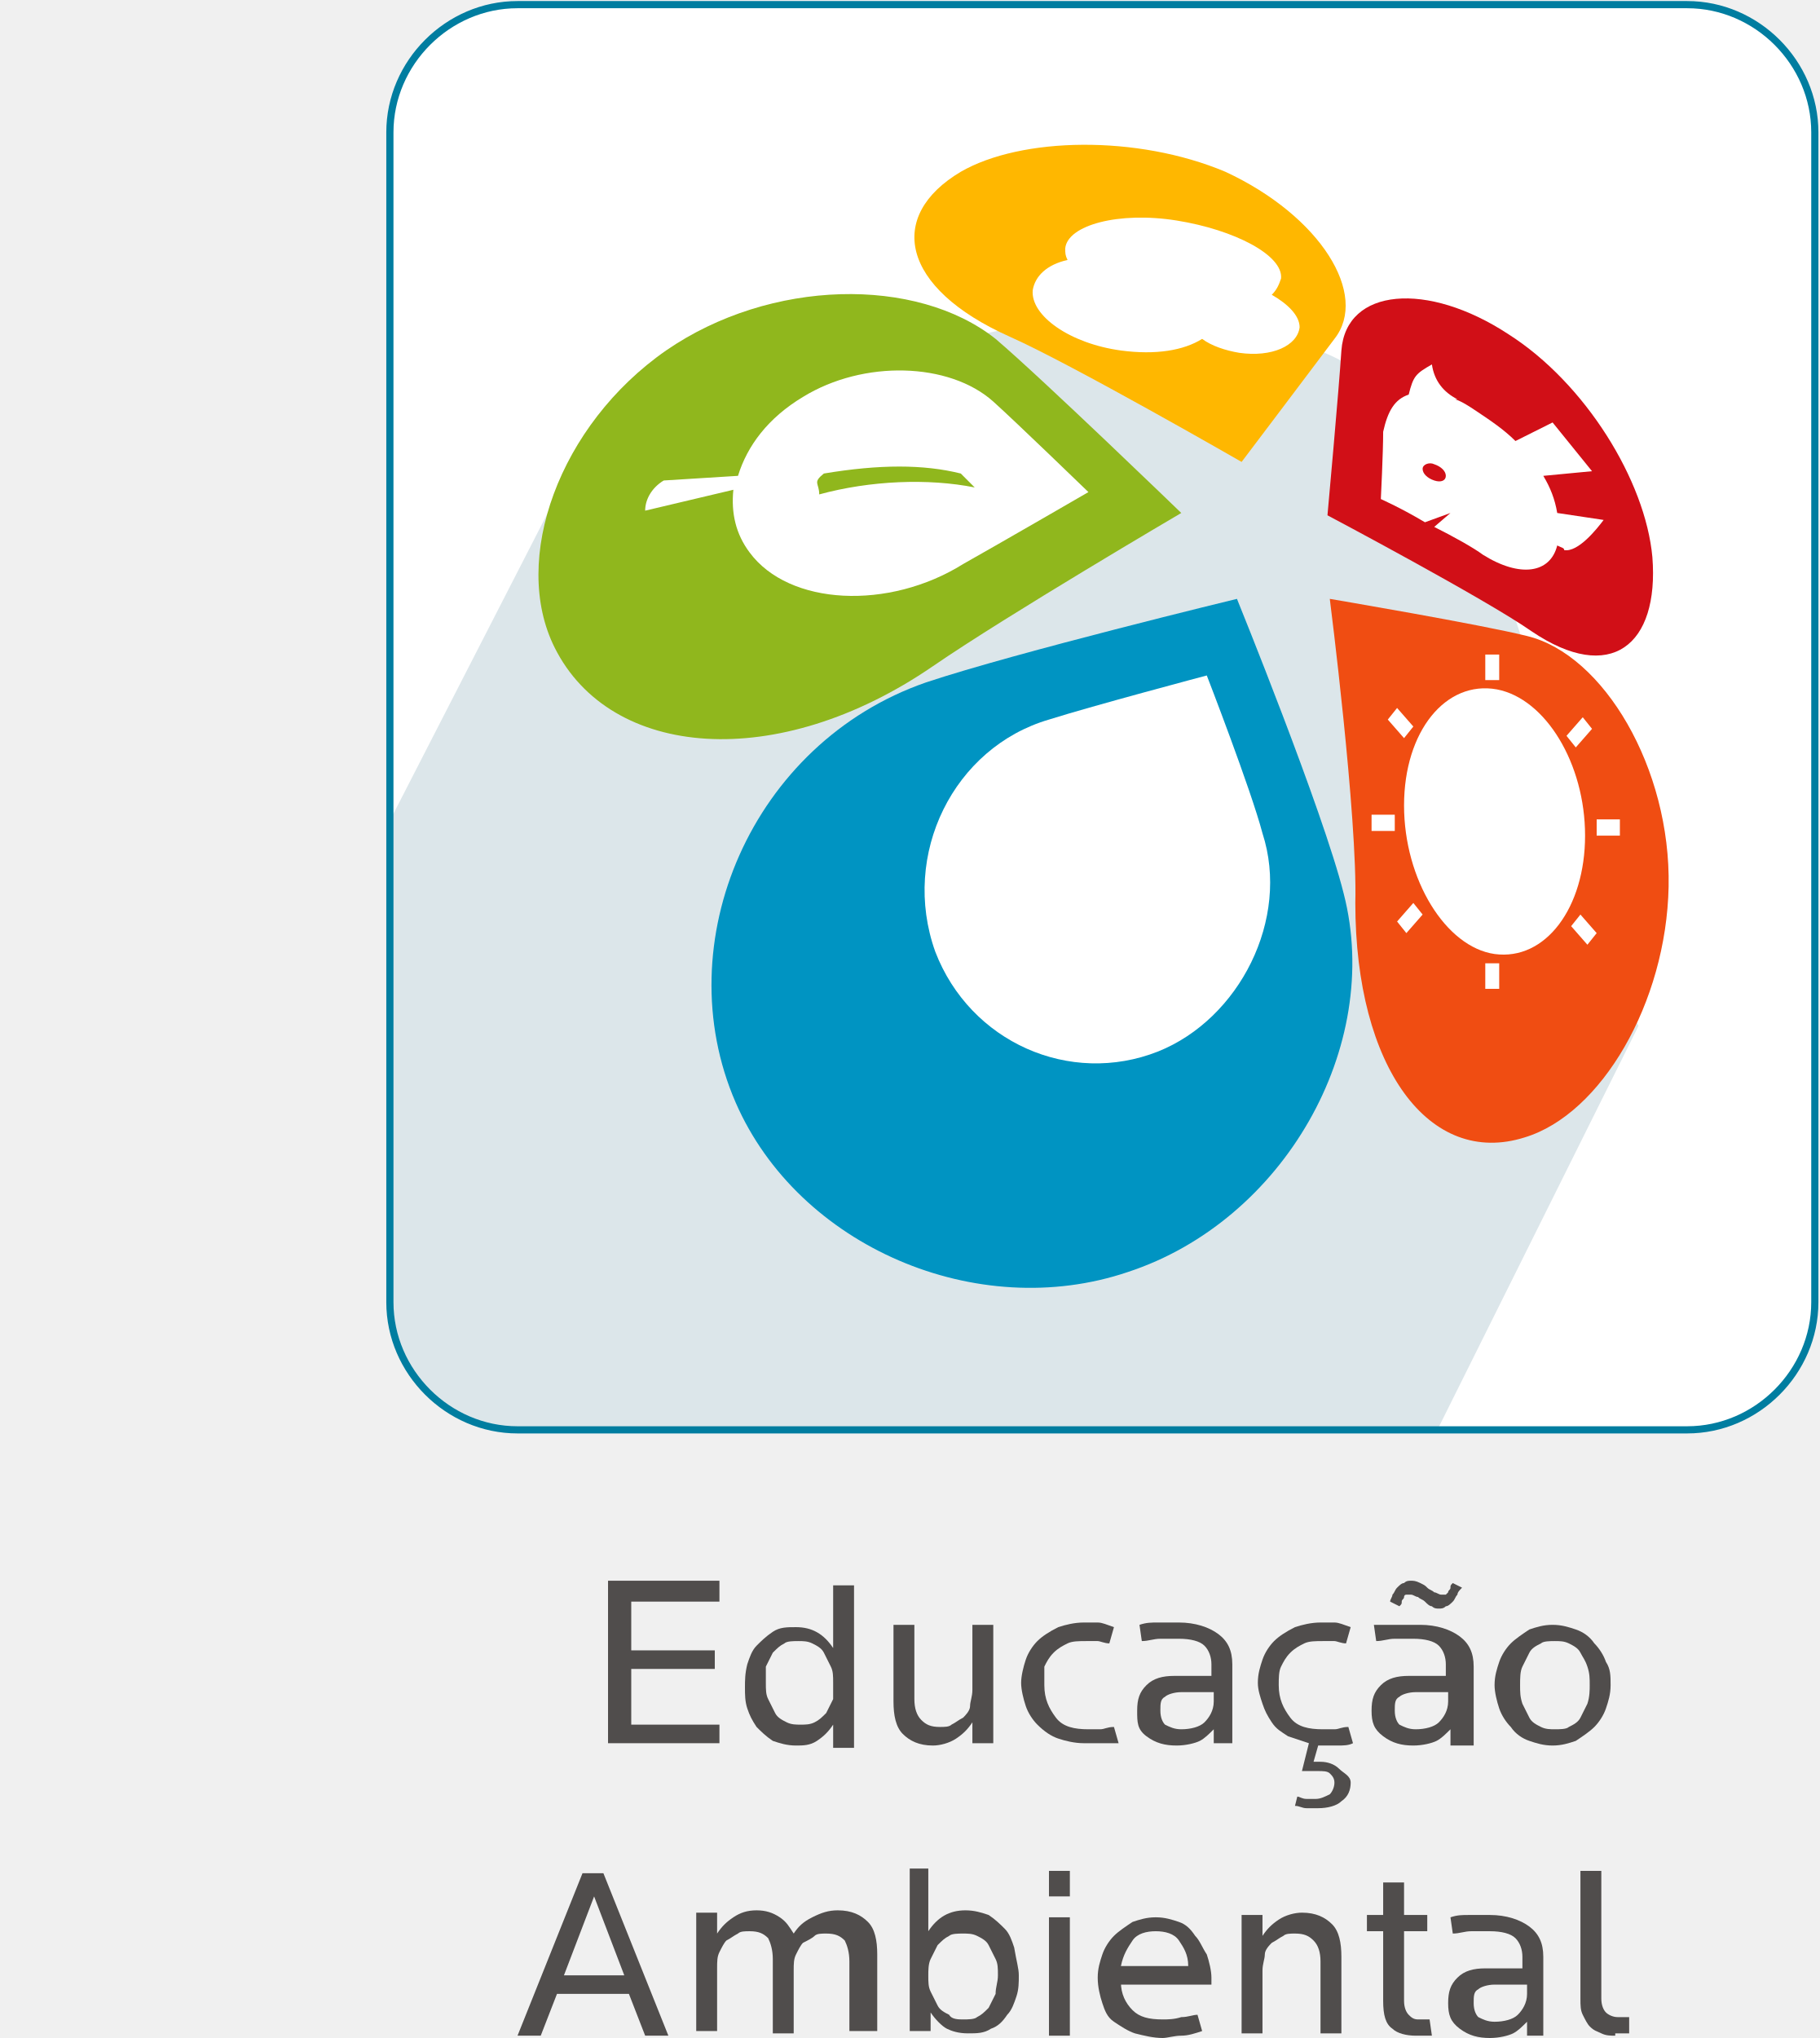
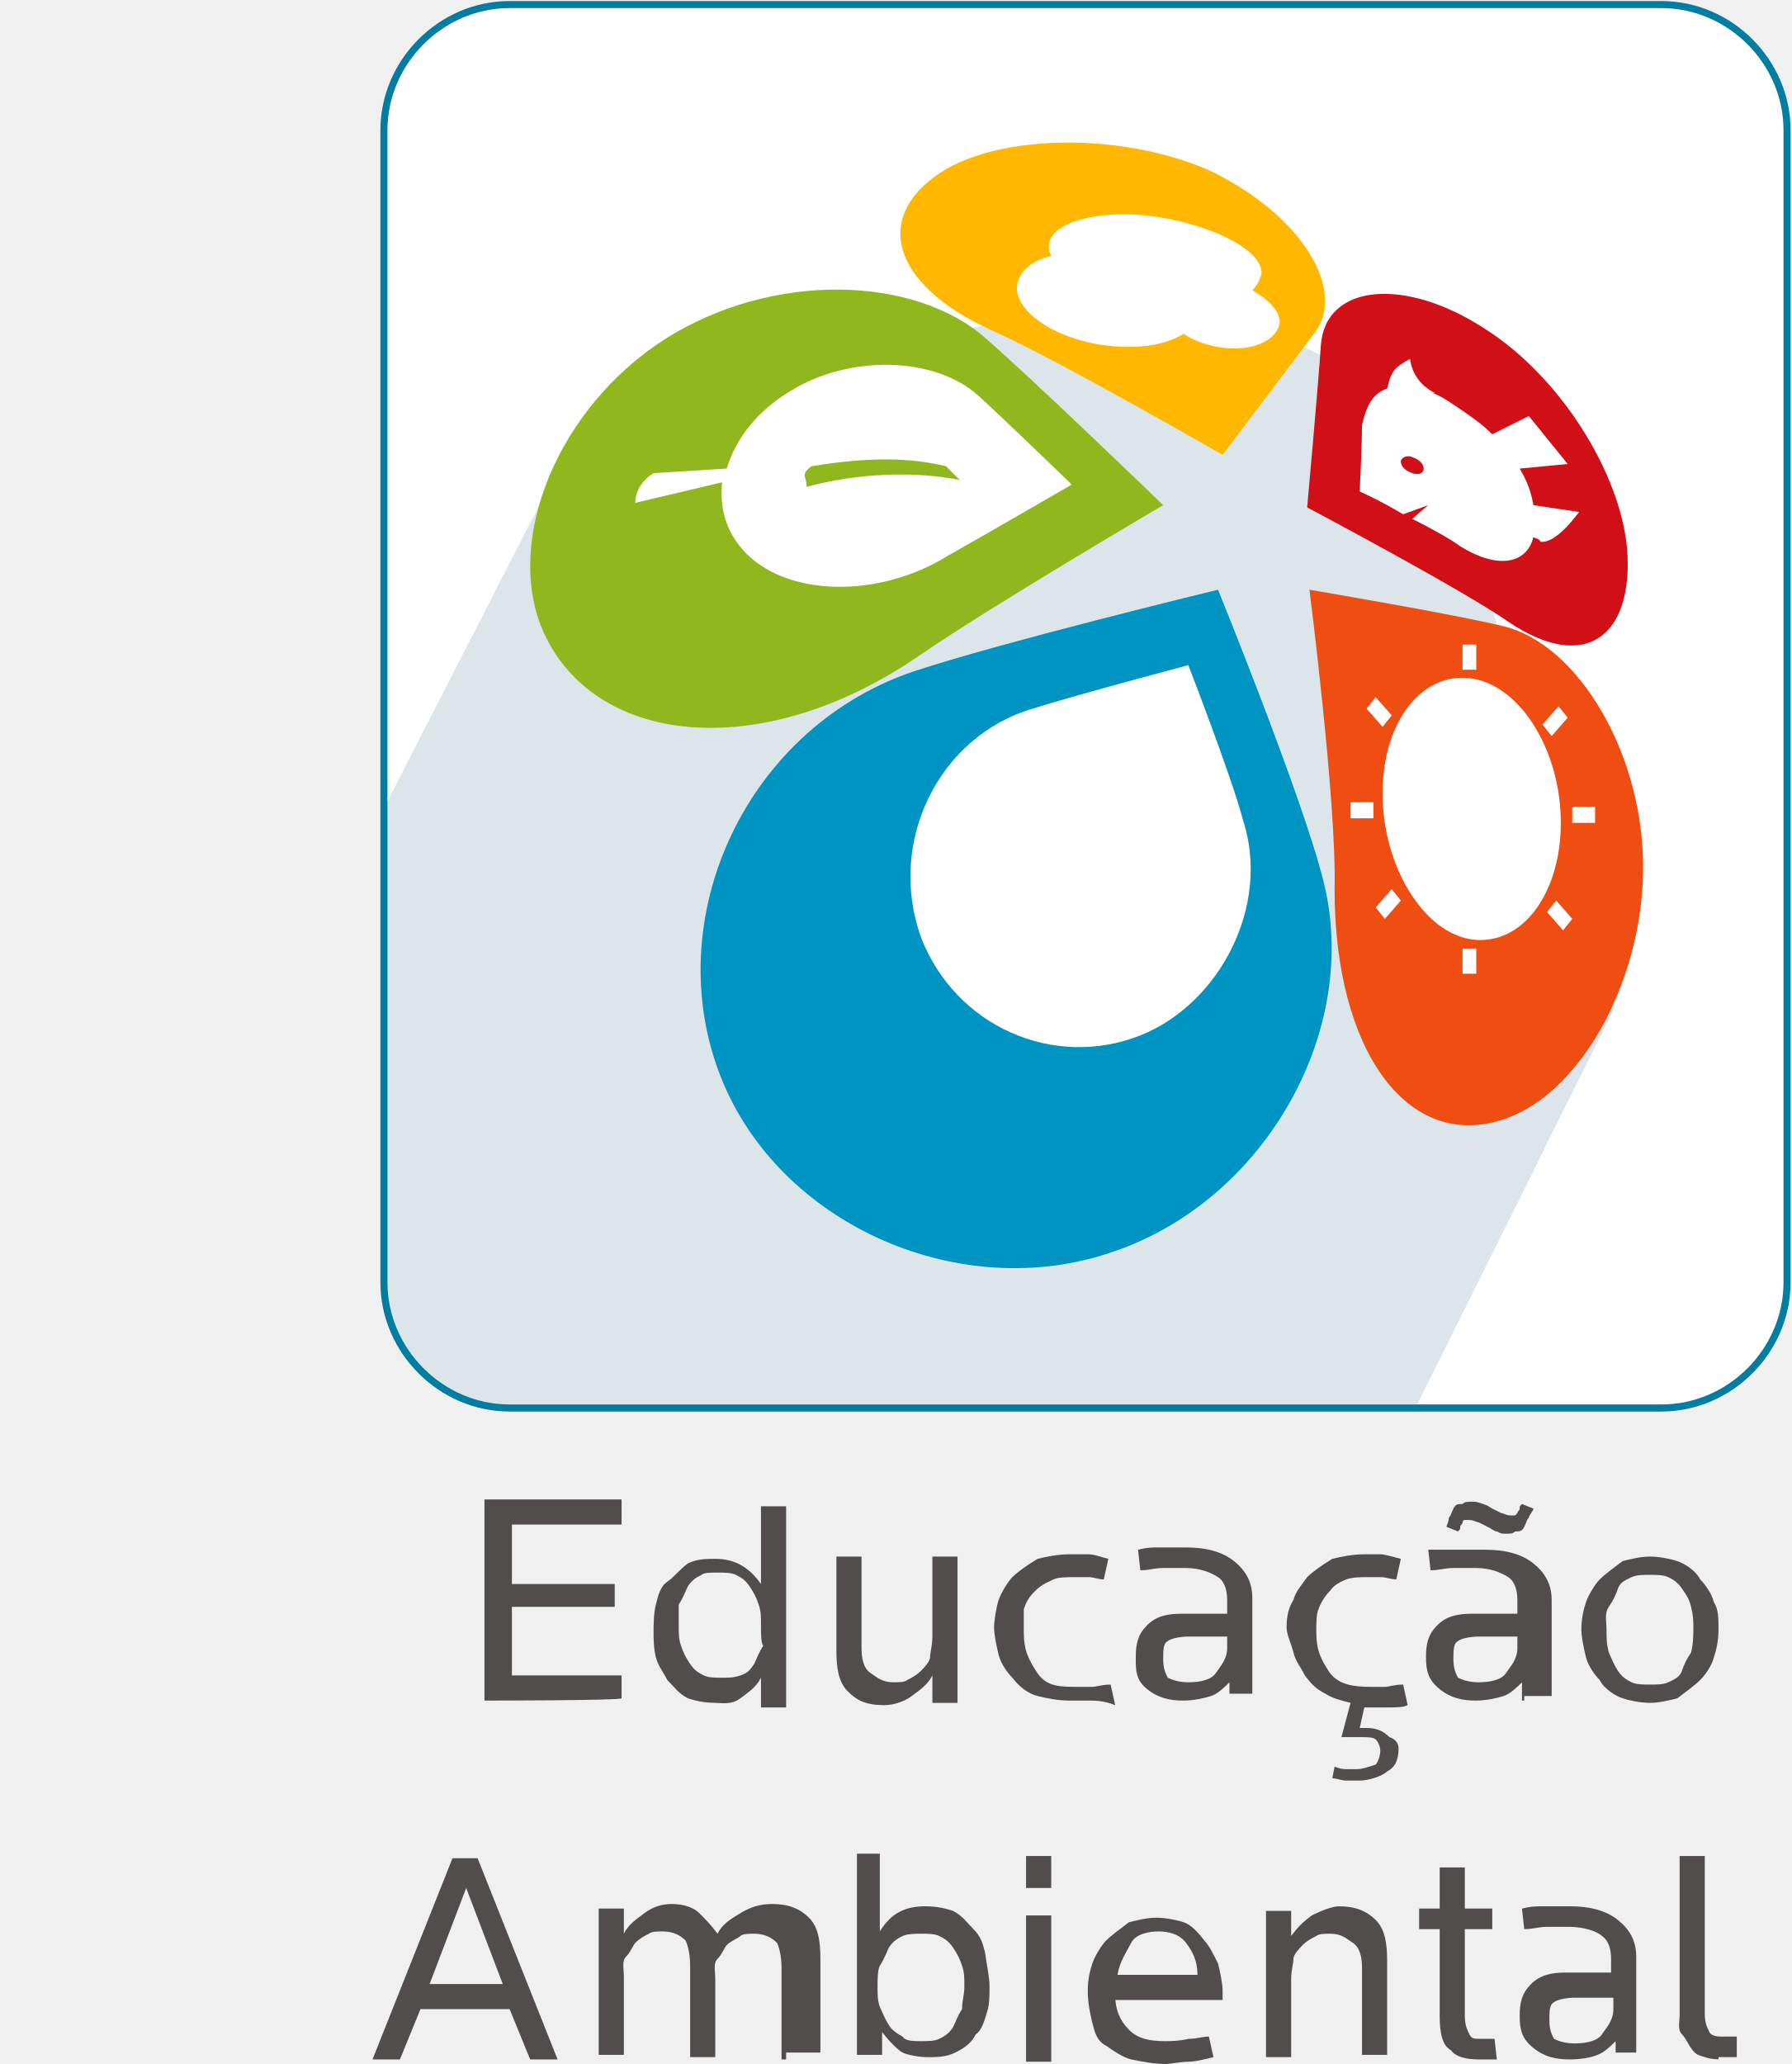
- <svg xmlns="http://www.w3.org/2000/svg" xmlns:xlink="http://www.w3.org/1999/xlink" version="1.1" x="0px" y="0px" width="78.4px" height="87.8px" viewBox="0 0 78.4 87.8" enable-background="new 0 0 78.4 87.8" xml:space="preserve">
-   <defs>
- </defs>
+ <svg xmlns="http://www.w3.org/2000/svg" xmlns:xlink="http://www.w3.org/1999/xlink" version="1.1" id="Layer_1" x="0px" y="0px" viewBox="-216 213.2 78.4 90.3" style="enable-background:new -216 213.2 78.4 90.3;" xml:space="preserve">
+   <style type="text/css">
+ 	.st0{fill:#FFFFFF;}
+ 	.st1{clip-path:url(#SVGID_2_);fill:#DCE6EA;}
+ 	.st2{fill:none;stroke:#007DA0;stroke-width:0.309;stroke-miterlimit:3.864;}
+ 	.st3{fill:#D10F17;}
+ 	.st4{fill:#0094C2;}
+ 	.st5{fill:#90B71D;}
+ 	.st6{fill:#FFB700;}
+ 	.st7{fill:#F04D12;}
+ 	.st8{fill:#504D4C;}
+ </style>
  <g>
+     <path class="st0" d="M-199.2,218.9c0-3,2.5-5.5,5.5-5.5h50.4c3,0,5.5,2.5,5.5,5.5v50.4c0,3-2.5,5.5-5.5,5.5h-50.4   c-3,0-5.5-2.5-5.5-5.5V218.9z" />
    <g>
-       <path fill="#FFFFFF" d="M16.8,5.7c0-3,2.5-5.5,5.5-5.5h50.4c3,0,5.5,2.5,5.5,5.5v50.4c0,3-2.5,5.5-5.5,5.5H22.3    c-3,0-5.5-2.5-5.5-5.5V5.7z" />
      <g>
        <defs>
-           <path id="SVGID_1_" d="M16.8,5.7c0-3,2.5-5.5,5.5-5.5h50.4c3,0,5.5,2.5,5.5,5.5v50.4c0,3-2.5,5.5-5.5,5.5H22.3      c-3,0-5.5-2.5-5.5-5.5V5.7z" />
+           <path id="SVGID_1_" d="M-199.2,218.9c0-3,2.5-5.5,5.5-5.5h50.4c3,0,5.5,2.5,5.5,5.5v50.4c0,3-2.5,5.5-5.5,5.5h-50.4      c-3,0-5.5-2.5-5.5-5.5V218.9z" />
        </defs>
        <clipPath id="SVGID_2_">
-           <use xlink:href="#SVGID_1_" overflow="visible" />
+           <use xlink:href="#SVGID_1_" style="overflow:visible;" />
        </clipPath>
-         <path clip-path="url(#SVGID_2_)" fill-rule="evenodd" clip-rule="evenodd" fill="#DCE6EA" d="M70.6,44.2L58.7,68.1H0l23.6-46h1.1     c8.7,0,12.2-8.1,20.9-8.1h4.2c5,0,8.6,0.9,11.9,4.7C65,22.3,68.8,40.1,70.6,44.2z" />
+         <path class="st1" d="M-145.4,257.4l-11.9,23.9H-216l23.6-46h1.1c8.7,0,12.2-8.1,20.9-8.1h4.2c5,0,8.6,0.9,11.9,4.7     C-151,235.5-147.2,253.3-145.4,257.4z" />
      </g>
-       <path fill="none" stroke="#007DA0" stroke-width="0.309" stroke-miterlimit="3.864" d="M16.8,5.7c0-3,2.5-5.5,5.5-5.5h50.4    c3,0,5.5,2.5,5.5,5.5v50.4c0,3-2.5,5.5-5.5,5.5H22.3c-3,0-5.5-2.5-5.5-5.5V5.7z" />
-       <path fill="#D10F17" d="M57.8,15.1c-0.1,1.6-0.6,7.1-0.6,7.1s6.8,3.6,8.8,5c3.4,2.3,5.5,0.6,5.2-3.2c-0.3-3.3-2.9-7.5-6.2-9.6    C61.5,12.1,58,12.4,57.8,15.1z" />
-       <path fill="#FFFFFF" d="M60.7,17c0.2-0.8,0.3-0.9,1-1.3c0.1,0.7,0.5,1.2,1.1,1.5l-0.1,0c0.3,0.1,0.6,0.3,0.9,0.5    c0.6,0.4,1.2,0.8,1.7,1.3c0.4-0.2,1.2-0.6,1.6-0.8l1.7,2.1l-2.1,0.2c0.3,0.5,0.5,1,0.6,1.6l2,0.3c-0.3,0.4-1.1,1.4-1.7,1.3    c0-0.1-0.1-0.1-0.3-0.2c-0.3,1.2-1.6,1.4-3.2,0.4c-0.4-0.3-1.3-0.8-2.1-1.2l0.7-0.6l-1.1,0.4c-1-0.6-1.9-1-1.9-1s0.1-2,0.1-2.9    C59.8,17.7,60.1,17.2,60.7,17z M61.3,20.2c0,0.2,0.2,0.4,0.5,0.5c0.3,0.1,0.5,0,0.5-0.2c0-0.2-0.2-0.4-0.5-0.5    C61.6,19.9,61.3,20,61.3,20.2z" />
-       <path fill="#0094C2" d="M57.9,38.5c-0.9-3.6-4.6-12.7-4.6-12.7s-9.5,2.3-13.4,3.6c-7.5,2.6-11.2,11.2-8.2,18.1    c2.7,6.2,10.4,9.5,16.9,7.3C55.3,52.6,59.6,45.1,57.9,38.5z" />
-       <path fill="#90B71D" d="M40.2,28.7c3.2-2.2,10.7-6.6,10.7-6.6s-6-5.8-8-7.5c-3.4-2.7-9.7-2.6-14.2,0.5c-4.6,3.2-6.7,9-4.8,12.8    C26.3,32.7,33.5,33.3,40.2,28.7z" />
-       <path fill="#FFB700" d="M43.5,14.5c2.7,1.2,10,5.4,10,5.4s3.1-4.1,4-5.3c1.5-1.9-0.6-5.3-4.7-7.2C49,5.8,44,5.9,41.4,7.4    C38.2,9.3,38.8,12.4,43.5,14.5z" />
-       <path fill="#F04D12" d="M65.8,27.4c-2-0.5-8.5-1.6-8.5-1.6s1.2,9.4,1.1,13.1c0,7.1,3.2,11.4,7.3,10.1c3.3-1,6.1-5.8,6.2-10.8    C72,33.1,69.1,28.2,65.8,27.4z" />
-       <path fill="#FFFFFF" d="M54.4,35.9c1.2,3.7-1,8-4.5,9.4c-3.8,1.5-8.1-0.4-9.6-4.3c-1.5-4.2,0.8-8.8,4.9-10    c1.9-0.6,6.8-1.9,6.8-1.9S53.9,34,54.4,35.9z" />
-       <path fill="#FFFFFF" d="M41.5,24.3c-3.2,2-7.5,1.8-9.2-0.5c-0.6-0.8-0.8-1.7-0.7-2.7L27.8,22c0-0.5,0.3-1,0.8-1.3l3.2-0.2    c0.4-1.3,1.3-2.5,2.8-3.4c2.6-1.6,6.3-1.5,8.2,0.2c1,0.9,4.1,3.9,4.1,3.9S43.1,23.4,41.5,24.3z M41.4,20.4c-1.6-0.4-3.5-0.4-5.9,0    c-0.5,0.4-0.2,0.4-0.2,0.9c2.2-0.6,4.7-0.7,6.7-0.3L41.4,20.4z" />
-       <path fill="#FFFFFF" d="M54.8,12.7c0.7,0.4,1.2,0.9,1.2,1.4c-0.1,0.8-1.2,1.3-2.6,1.1c-0.6-0.1-1.2-0.3-1.6-0.6    c-0.8,0.5-2,0.7-3.5,0.5c-2.2-0.3-3.9-1.5-3.8-2.6c0.1-0.6,0.6-1.1,1.5-1.3c-0.1-0.2-0.1-0.3-0.1-0.5c0.1-1,2.3-1.6,4.8-1.2    c2.5,0.4,4.6,1.5,4.5,2.5C55.1,12.3,55,12.5,54.8,12.7z" />
-       <path fill="#FFFFFF" d="M59.8,31l0.4-0.5l0.7,0.8l-0.4,0.5L59.8,31z M61.3,39.4l-0.7,0.8l-0.4-0.5l0.7-0.8L61.3,39.4z M68.6,31.4    l-0.7,0.8l-0.4-0.5l0.7-0.8L68.6,31.4z M60.1,35.8l-1,0l0-0.7l1,0V35.8z M69.8,36l-1,0l0-0.7l1,0L69.8,36z M64,41.5l0.6,0l0,1.1    l-0.6,0V41.5z M64,28.2l0.6,0l0,1.1l-0.6,0V28.2z M60.5,34.7c0-3.2,1.8-5.4,4-5c2.1,0.4,3.8,3.2,3.8,6.3c0,3.1-1.7,5.4-3.9,5.1    C62.3,40.8,60.5,37.9,60.5,34.7z M67.7,39.9l0.4-0.5l0.7,0.8l-0.4,0.5L67.7,39.9z" />
    </g>
-     <g>
-       <path fill="#504D4C" d="M26.2,75.1v-7H31V69h-3.8v2.1h3.6v0.8h-3.6v2.4H31v0.8H26.2z" />
-       <path fill="#504D4C" d="M35.9,75.1v-0.8c-0.2,0.3-0.4,0.5-0.7,0.7c-0.3,0.2-0.6,0.2-0.9,0.2c-0.4,0-0.7-0.1-1-0.2    c-0.3-0.2-0.5-0.4-0.7-0.6c-0.2-0.3-0.3-0.5-0.4-0.8c-0.1-0.3-0.1-0.6-0.1-0.9c0-0.3,0-0.6,0.1-1c0.1-0.3,0.2-0.6,0.4-0.8    c0.2-0.2,0.4-0.4,0.7-0.6c0.3-0.2,0.6-0.2,1-0.2c0.7,0,1.2,0.3,1.6,0.9v-2.7h0.9v7H35.9z M35.9,72.5c0-0.3,0-0.5-0.1-0.7    c-0.1-0.2-0.2-0.4-0.3-0.6c-0.1-0.2-0.3-0.3-0.5-0.4c-0.2-0.1-0.4-0.1-0.6-0.1c-0.2,0-0.5,0-0.6,0.1c-0.2,0.1-0.3,0.2-0.5,0.4    c-0.1,0.2-0.2,0.4-0.3,0.6C33,72,33,72.3,33,72.5c0,0.3,0,0.5,0.1,0.7c0.1,0.2,0.2,0.4,0.3,0.6c0.1,0.2,0.3,0.3,0.5,0.4    c0.2,0.1,0.4,0.1,0.6,0.1c0.2,0,0.4,0,0.6-0.1c0.2-0.1,0.3-0.2,0.5-0.4c0.1-0.2,0.2-0.4,0.3-0.6C35.9,73.1,35.9,72.8,35.9,72.5z" />
-       <path fill="#504D4C" d="M41.9,75.1v-0.9c-0.2,0.3-0.4,0.5-0.7,0.7c-0.3,0.2-0.7,0.3-1,0.3c-0.6,0-1-0.2-1.3-0.5    c-0.3-0.3-0.4-0.8-0.4-1.4V70h0.9v3.2c0,0.4,0.1,0.7,0.3,0.9s0.4,0.3,0.8,0.3c0.2,0,0.4,0,0.5-0.1c0.2-0.1,0.3-0.2,0.5-0.3    c0.1-0.1,0.3-0.3,0.3-0.5s0.1-0.4,0.1-0.7V70h0.9v5.1H41.9z" />
-       <path fill="#504D4C" d="M47.4,75.1c-0.2,0-0.5,0-0.7,0c-0.4,0-0.8-0.1-1.1-0.2c-0.3-0.1-0.6-0.3-0.9-0.6c-0.2-0.2-0.4-0.5-0.5-0.8    c-0.1-0.3-0.2-0.7-0.2-1s0.1-0.7,0.2-1c0.1-0.3,0.3-0.6,0.5-0.8c0.2-0.2,0.5-0.4,0.9-0.6c0.3-0.1,0.7-0.2,1.1-0.2    c0.2,0,0.4,0,0.6,0c0.2,0,0.4,0.1,0.7,0.2l-0.2,0.7c-0.2,0-0.4-0.1-0.5-0.1c-0.2,0-0.4,0-0.5,0c-0.3,0-0.6,0-0.8,0.1    c-0.2,0.1-0.4,0.2-0.6,0.4c-0.2,0.2-0.3,0.4-0.4,0.6C45,72,45,72.3,45,72.6c0,0.6,0.2,1,0.5,1.4s0.8,0.5,1.4,0.5    c0.2,0,0.3,0,0.5,0s0.3-0.1,0.6-0.1l0.2,0.7C47.9,75.1,47.6,75.1,47.4,75.1z" />
-       <path fill="#504D4C" d="M52.3,75.1v-0.6c-0.2,0.2-0.4,0.4-0.6,0.5s-0.6,0.2-1,0.2c-0.5,0-0.9-0.1-1.3-0.4S49,74.2,49,73.7    c0-0.5,0.1-0.8,0.4-1.1c0.3-0.3,0.7-0.4,1.2-0.4h1.6v-0.5c0-0.3-0.1-0.6-0.3-0.8s-0.6-0.3-1.1-0.3c-0.2,0-0.5,0-0.8,0    c-0.3,0-0.5,0.1-0.8,0.1l-0.1-0.7c0.3-0.1,0.5-0.1,0.8-0.1s0.6,0,0.9,0c0.7,0,1.3,0.2,1.7,0.5s0.6,0.7,0.6,1.3v3.4H52.3z     M52.3,72.9h-1.4c-0.3,0-0.6,0.1-0.7,0.2c-0.2,0.1-0.2,0.3-0.2,0.6c0,0.3,0.1,0.5,0.2,0.6c0.2,0.1,0.4,0.2,0.7,0.2    c0.4,0,0.8-0.1,1-0.3s0.4-0.5,0.4-0.9V72.9z" />
-       <path fill="#504D4C" d="M58.2,76.8c0,0.3-0.1,0.6-0.4,0.8c-0.2,0.2-0.6,0.3-1,0.3c-0.1,0-0.3,0-0.5,0c-0.2,0-0.3-0.1-0.5-0.1    l0.1-0.4c0.1,0,0.2,0.1,0.4,0.1c0.1,0,0.3,0,0.4,0c0.2,0,0.4-0.1,0.6-0.2c0.1-0.1,0.2-0.3,0.2-0.5s-0.1-0.3-0.2-0.4    s-0.3-0.1-0.5-0.1c-0.1,0-0.2,0-0.3,0c-0.1,0-0.2,0-0.4,0l0.3-1.2c-0.3-0.1-0.6-0.2-0.9-0.3c-0.3-0.2-0.5-0.3-0.7-0.6    s-0.3-0.5-0.4-0.8c-0.1-0.3-0.2-0.6-0.2-0.9c0-0.4,0.1-0.7,0.2-1c0.1-0.3,0.3-0.6,0.5-0.8c0.2-0.2,0.5-0.4,0.9-0.6    c0.3-0.1,0.7-0.2,1.1-0.2c0.2,0,0.4,0,0.6,0c0.2,0,0.4,0.1,0.7,0.2l-0.2,0.7c-0.2,0-0.4-0.1-0.5-0.1c-0.2,0-0.4,0-0.5,0    c-0.3,0-0.6,0-0.8,0.1c-0.2,0.1-0.4,0.2-0.6,0.4c-0.2,0.2-0.3,0.4-0.4,0.6c-0.1,0.2-0.1,0.5-0.1,0.8c0,0.6,0.2,1,0.5,1.4    s0.8,0.5,1.4,0.5c0.2,0,0.3,0,0.5,0s0.3-0.1,0.6-0.1l0.2,0.7c-0.2,0.1-0.4,0.1-0.7,0.1c-0.2,0-0.5,0-0.7,0h-0.1l-0.2,0.7    c0.1,0,0.1,0,0.2,0s0.1,0,0.1,0c0.3,0,0.6,0.1,0.8,0.3S58.2,76.5,58.2,76.8z" />
-       <path fill="#504D4C" d="M62.5,75.1v-0.6c-0.2,0.2-0.4,0.4-0.6,0.5s-0.6,0.2-1,0.2c-0.5,0-0.9-0.1-1.3-0.4s-0.5-0.6-0.5-1.1    c0-0.5,0.1-0.8,0.4-1.1c0.3-0.3,0.7-0.4,1.2-0.4h1.6v-0.5c0-0.3-0.1-0.6-0.3-0.8s-0.6-0.3-1.1-0.3c-0.2,0-0.5,0-0.8,0    c-0.3,0-0.5,0.1-0.8,0.1l-0.1-0.7C59.7,70,60,70,60.3,70s0.6,0,0.9,0c0.7,0,1.3,0.2,1.7,0.5s0.6,0.7,0.6,1.3v3.4H62.5z M62.8,68.7    c-0.1,0.1-0.1,0.2-0.2,0.3c-0.1,0.1-0.2,0.2-0.3,0.2c-0.1,0.1-0.2,0.1-0.3,0.1c-0.1,0-0.2,0-0.3-0.1c-0.1,0-0.2-0.1-0.3-0.2    c-0.1-0.1-0.2-0.1-0.3-0.2c-0.1,0-0.2-0.1-0.3-0.1c-0.1,0-0.1,0-0.2,0s-0.1,0.1-0.1,0.1c0,0.1-0.1,0.1-0.1,0.2    c0,0.1,0,0.1-0.1,0.2l-0.4-0.2c0-0.1,0.1-0.2,0.1-0.3c0.1-0.1,0.1-0.2,0.2-0.3c0.1-0.1,0.2-0.2,0.3-0.2c0.1-0.1,0.2-0.1,0.3-0.1    s0.2,0,0.4,0.1s0.2,0.1,0.3,0.2s0.2,0.1,0.3,0.2c0.1,0,0.2,0.1,0.3,0.1c0.1,0,0.1,0,0.2,0c0,0,0.1-0.1,0.1-0.1    c0-0.1,0.1-0.1,0.1-0.2c0-0.1,0-0.1,0.1-0.2l0.4,0.2C62.9,68.5,62.8,68.6,62.8,68.7z M62.5,72.9H61c-0.3,0-0.6,0.1-0.7,0.2    c-0.2,0.1-0.2,0.3-0.2,0.6c0,0.3,0.1,0.5,0.2,0.6c0.2,0.1,0.4,0.2,0.7,0.2c0.4,0,0.8-0.1,1-0.3s0.4-0.5,0.4-0.9V72.9z" />
-       <path fill="#504D4C" d="M69.4,72.6c0,0.4-0.1,0.7-0.2,1c-0.1,0.3-0.3,0.6-0.5,0.8c-0.2,0.2-0.5,0.4-0.8,0.6    c-0.3,0.1-0.6,0.2-1,0.2s-0.7-0.1-1-0.2s-0.6-0.3-0.8-0.6c-0.2-0.2-0.4-0.5-0.5-0.8c-0.1-0.3-0.2-0.7-0.2-1c0-0.4,0.1-0.7,0.2-1    c0.1-0.3,0.3-0.6,0.5-0.8c0.2-0.2,0.5-0.4,0.8-0.6c0.3-0.1,0.6-0.2,1-0.2s0.7,0.1,1,0.2c0.3,0.1,0.6,0.3,0.8,0.6    c0.2,0.2,0.4,0.5,0.5,0.8C69.4,71.9,69.4,72.2,69.4,72.6z M68.5,72.6c0-0.3,0-0.5-0.1-0.8s-0.2-0.4-0.3-0.6    c-0.1-0.2-0.3-0.3-0.5-0.4c-0.2-0.1-0.4-0.1-0.6-0.1c-0.2,0-0.5,0-0.6,0.1c-0.2,0.1-0.4,0.2-0.5,0.4c-0.1,0.2-0.2,0.4-0.3,0.6    c-0.1,0.2-0.1,0.5-0.1,0.8s0,0.5,0.1,0.8c0.1,0.2,0.2,0.4,0.3,0.6c0.1,0.2,0.3,0.3,0.5,0.4c0.2,0.1,0.4,0.1,0.6,0.1    c0.2,0,0.5,0,0.6-0.1c0.2-0.1,0.4-0.2,0.5-0.4c0.1-0.2,0.2-0.4,0.3-0.6C68.5,73.1,68.5,72.8,68.5,72.6z" />
-       <path fill="#504D4C" d="M27.8,87.7l-0.7-1.8H24l-0.7,1.8h-1l2.8-7H26l2.8,7H27.8z M25.6,81.7l-1.3,3.4h2.6L25.6,81.7z" />
-       <path fill="#504D4C" d="M36.6,87.7v-3.2c0-0.4-0.1-0.7-0.2-0.9c-0.2-0.2-0.4-0.3-0.8-0.3c-0.2,0-0.4,0-0.5,0.1s-0.3,0.2-0.5,0.3    c-0.1,0.1-0.2,0.3-0.3,0.5c-0.1,0.2-0.1,0.4-0.1,0.7v2.7h-0.9v-3.2c0-0.4-0.1-0.7-0.2-0.9c-0.2-0.2-0.4-0.3-0.8-0.3    c-0.2,0-0.4,0-0.5,0.1c-0.2,0.1-0.3,0.2-0.5,0.3c-0.1,0.1-0.2,0.3-0.3,0.5s-0.1,0.4-0.1,0.7v2.7h-0.9v-5.1h0.9l0,0.9    c0.2-0.3,0.4-0.5,0.7-0.7c0.3-0.2,0.6-0.3,1-0.3c0.4,0,0.7,0.1,1,0.3c0.3,0.2,0.4,0.4,0.6,0.7c0.2-0.3,0.4-0.5,0.8-0.7    s0.7-0.3,1.1-0.3c0.6,0,1,0.2,1.3,0.5c0.3,0.3,0.4,0.8,0.4,1.4v3.3H36.6z" />
-       <path fill="#504D4C" d="M43.9,85.1c0,0.3,0,0.6-0.1,0.9s-0.2,0.6-0.4,0.8c-0.2,0.3-0.4,0.5-0.7,0.6c-0.3,0.2-0.6,0.2-1,0.2    c-0.4,0-0.7-0.1-0.9-0.2s-0.5-0.4-0.7-0.7v0.8h-0.9v-7H40l0,2.7c0.4-0.6,0.9-0.9,1.6-0.9c0.4,0,0.7,0.1,1,0.2    c0.3,0.2,0.5,0.4,0.7,0.6c0.2,0.2,0.3,0.5,0.4,0.8C43.8,84.5,43.9,84.8,43.9,85.1z M43,85.1c0-0.3,0-0.5-0.1-0.7    c-0.1-0.2-0.2-0.4-0.3-0.6c-0.1-0.2-0.3-0.3-0.5-0.4c-0.2-0.1-0.4-0.1-0.6-0.1s-0.5,0-0.6,0.1c-0.2,0.1-0.3,0.2-0.5,0.4    c-0.1,0.2-0.2,0.4-0.3,0.6c-0.1,0.2-0.1,0.5-0.1,0.7c0,0.3,0,0.5,0.1,0.7c0.1,0.2,0.2,0.4,0.3,0.6c0.1,0.2,0.3,0.3,0.5,0.4    C41,87,41.3,87,41.5,87s0.5,0,0.6-0.1c0.2-0.1,0.3-0.2,0.5-0.4c0.1-0.2,0.2-0.4,0.3-0.6C42.9,85.6,43,85.4,43,85.1z" />
-       <path fill="#504D4C" d="M45.2,81.7v-1.1h0.9v1.1H45.2z M45.2,87.7v-5.1h0.9v5.1H45.2z" />
-       <path fill="#504D4C" d="M48.3,85.4c0,0.5,0.2,0.9,0.5,1.2s0.7,0.4,1.3,0.4c0.2,0,0.5,0,0.8-0.1c0.3,0,0.5-0.1,0.7-0.1l0.2,0.7    c-0.3,0.1-0.6,0.2-0.9,0.2c-0.3,0-0.6,0.1-0.8,0.1c-0.4,0-0.8-0.1-1.2-0.2c-0.3-0.1-0.6-0.3-0.9-0.5s-0.4-0.5-0.5-0.8    c-0.1-0.3-0.2-0.7-0.2-1.1c0-0.4,0.1-0.7,0.2-1c0.1-0.3,0.3-0.6,0.5-0.8c0.2-0.2,0.5-0.4,0.8-0.6c0.3-0.1,0.6-0.2,1-0.2    c0.4,0,0.7,0.1,1,0.2c0.3,0.1,0.5,0.3,0.7,0.6c0.2,0.2,0.3,0.5,0.5,0.8c0.1,0.3,0.2,0.7,0.2,1v0.3H48.3z M51.2,84.7    c0-0.5-0.2-0.8-0.4-1.1c-0.2-0.3-0.6-0.4-1-0.4c-0.4,0-0.8,0.1-1,0.4s-0.4,0.6-0.5,1.1H51.2z" />
-       <path fill="#504D4C" d="M56.9,87.7v-3.2c0-0.4-0.1-0.7-0.3-0.9s-0.4-0.3-0.8-0.3c-0.2,0-0.4,0-0.5,0.1c-0.2,0.1-0.3,0.2-0.5,0.3    c-0.1,0.1-0.3,0.3-0.3,0.5s-0.1,0.4-0.1,0.7v2.7h-0.9v-5.1h0.9v0.9c0.2-0.3,0.4-0.5,0.7-0.7c0.3-0.2,0.7-0.3,1-0.3    c0.6,0,1,0.2,1.3,0.5c0.3,0.3,0.4,0.8,0.4,1.4v3.3H56.9z" />
-       <path fill="#504D4C" d="M61.3,87.7c-0.1,0-0.2,0-0.3,0c-0.4,0-0.8-0.1-1-0.3c-0.3-0.2-0.4-0.6-0.4-1.2v-3h-0.7v-0.7h0.7v-1.4h0.9    v1.4h1v0.7h-1v3c0,0.3,0.1,0.5,0.2,0.6c0.1,0.1,0.2,0.2,0.4,0.2c0.1,0,0.1,0,0.2,0c0.1,0,0.2,0,0.3,0l0.1,0.7    C61.6,87.7,61.5,87.7,61.3,87.7z" />
-       <path fill="#504D4C" d="M65.8,87.7v-0.6c-0.2,0.2-0.4,0.4-0.6,0.5s-0.6,0.2-1,0.2c-0.5,0-0.9-0.1-1.3-0.4s-0.5-0.6-0.5-1.1    c0-0.5,0.1-0.8,0.4-1.1c0.3-0.3,0.7-0.4,1.2-0.4h1.6v-0.5c0-0.3-0.1-0.6-0.3-0.8s-0.6-0.3-1.1-0.3c-0.2,0-0.5,0-0.8,0    c-0.3,0-0.5,0.1-0.8,0.1l-0.1-0.7c0.3-0.1,0.5-0.1,0.8-0.1s0.6,0,0.9,0c0.7,0,1.3,0.2,1.7,0.5s0.6,0.7,0.6,1.3v3.4H65.8z     M65.8,85.5h-1.4c-0.3,0-0.6,0.1-0.7,0.2c-0.2,0.1-0.2,0.3-0.2,0.6c0,0.3,0.1,0.5,0.2,0.6c0.2,0.1,0.4,0.2,0.7,0.2    c0.4,0,0.8-0.1,1-0.3s0.4-0.5,0.4-0.9V85.5z" />
-       <path fill="#504D4C" d="M69.6,87.7c-0.2,0-0.4,0-0.6-0.1c-0.2-0.1-0.3-0.1-0.5-0.3c-0.1-0.1-0.2-0.3-0.3-0.5    c-0.1-0.2-0.1-0.4-0.1-0.7v-5.5h0.9v5.5c0,0.3,0.1,0.5,0.2,0.6c0.1,0.1,0.3,0.2,0.5,0.2h0.5v0.7H69.6z" />
-     </g>
+     <path class="st2" d="M-199.2,218.9c0-3,2.5-5.5,5.5-5.5h50.4c3,0,5.5,2.5,5.5,5.5v50.4c0,3-2.5,5.5-5.5,5.5h-50.4   c-3,0-5.5-2.5-5.5-5.5V218.9z" />
+     <path class="st3" d="M-158.2,228.3c-0.1,1.6-0.6,7.1-0.6,7.1s6.8,3.6,8.8,5c3.4,2.3,5.5,0.6,5.2-3.2c-0.3-3.3-2.9-7.5-6.2-9.6   C-154.5,225.3-158,225.6-158.2,228.3z" />
+     <path class="st0" d="M-155.3,230.2c0.2-0.8,0.3-0.9,1-1.3c0.1,0.7,0.5,1.2,1.1,1.5h-0.1c0.3,0.1,0.6,0.3,0.9,0.5   c0.6,0.4,1.2,0.8,1.7,1.3c0.4-0.2,1.2-0.6,1.6-0.8l1.7,2.1l-2.1,0.2c0.3,0.5,0.5,1,0.6,1.6l2,0.3c-0.3,0.4-1.1,1.4-1.7,1.3   c0-0.1-0.1-0.1-0.3-0.2c-0.3,1.2-1.6,1.4-3.2,0.4c-0.4-0.3-1.3-0.8-2.1-1.2l0.7-0.6l-1.1,0.4c-1-0.6-1.9-1-1.9-1s0.1-2,0.1-2.9   C-156.2,230.9-155.9,230.4-155.3,230.2z M-154.7,233.4c0,0.2,0.2,0.4,0.5,0.5c0.3,0.1,0.5,0,0.5-0.2s-0.2-0.4-0.5-0.5   C-154.4,233.1-154.7,233.2-154.7,233.4z" />
+     <path class="st4" d="M-158.1,251.7c-0.9-3.6-4.6-12.7-4.6-12.7s-9.5,2.3-13.4,3.6c-7.5,2.6-11.2,11.2-8.2,18.1   c2.7,6.2,10.4,9.5,16.9,7.3C-160.7,265.8-156.4,258.3-158.1,251.7z" />
+     <path class="st5" d="M-175.8,241.9c3.2-2.2,10.7-6.6,10.7-6.6s-6-5.8-8-7.5c-3.4-2.7-9.7-2.6-14.2,0.5c-4.6,3.2-6.7,9-4.8,12.8   C-189.7,245.9-182.5,246.5-175.8,241.9z" />
+     <path class="st6" d="M-172.5,227.7c2.7,1.2,10,5.4,10,5.4s3.1-4.1,4-5.3c1.5-1.9-0.6-5.3-4.7-7.2c-3.8-1.6-8.8-1.5-11.4,0   C-177.8,222.5-177.2,225.6-172.5,227.7z" />
+     <path class="st7" d="M-150.2,240.6c-2-0.5-8.5-1.6-8.5-1.6s1.2,9.4,1.1,13.1c0,7.1,3.2,11.4,7.3,10.1c3.3-1,6.1-5.8,6.2-10.8   C-144,246.3-146.9,241.4-150.2,240.6z" />
+     <path class="st0" d="M-161.6,249.1c1.2,3.7-1,8-4.5,9.4c-3.8,1.5-8.1-0.4-9.6-4.3c-1.5-4.2,0.8-8.8,4.9-10c1.9-0.6,6.8-1.9,6.8-1.9   S-162.1,247.2-161.6,249.1z" />
+     <path class="st0" d="M-174.5,237.5c-3.2,2-7.5,1.8-9.2-0.5c-0.6-0.8-0.8-1.7-0.7-2.7l-3.8,0.9c0-0.5,0.3-1,0.8-1.3l3.2-0.2   c0.4-1.3,1.3-2.5,2.8-3.4c2.6-1.6,6.3-1.5,8.2,0.2c1,0.9,4.1,3.9,4.1,3.9S-172.9,236.6-174.5,237.5z M-174.6,233.6   c-1.6-0.4-3.5-0.4-5.9,0c-0.5,0.4-0.2,0.4-0.2,0.9c2.2-0.6,4.7-0.7,6.7-0.3L-174.6,233.6z" />
+     <path class="st0" d="M-161.2,225.9c0.7,0.4,1.2,0.9,1.2,1.4c-0.1,0.8-1.2,1.3-2.6,1.1c-0.6-0.1-1.2-0.3-1.6-0.6   c-0.8,0.5-2,0.7-3.5,0.5c-2.2-0.3-3.9-1.5-3.8-2.6c0.1-0.6,0.6-1.1,1.5-1.3c-0.1-0.2-0.1-0.3-0.1-0.5c0.1-1,2.3-1.6,4.8-1.2   s4.6,1.5,4.5,2.5C-160.9,225.5-161,225.7-161.2,225.9z" />
+     <path class="st0" d="M-156.2,244.2l0.4-0.5l0.7,0.8l-0.4,0.5L-156.2,244.2z M-154.7,252.6l-0.7,0.8l-0.4-0.5l0.7-0.8L-154.7,252.6z    M-147.4,244.6l-0.7,0.8l-0.4-0.5l0.7-0.8L-147.4,244.6z M-155.9,249h-1v-0.7h1V249z M-146.2,249.2h-1v-0.7h1V249.2z M-152,254.7   h0.6v1.1h-0.6V254.7z M-152,241.4h0.6v1.1h-0.6V241.4z M-155.5,247.9c0-3.2,1.8-5.4,4-5c2.1,0.4,3.8,3.2,3.8,6.3s-1.7,5.4-3.9,5.1   C-153.7,254-155.5,251.1-155.5,247.9z M-148.3,253.1l0.4-0.5l0.7,0.8l-0.4,0.5L-148.3,253.1z" />
+   </g>
+   <g>
+     <path class="st8" d="M-194.8,287.6v-8.8h6v1.1h-4.8v2.6h4.5v1h-4.5v3h4.8v1C-188.8,287.6-194.8,287.6-194.8,287.6z" />
+     <path class="st8" d="M-182.7,287.6v-1c-0.2,0.4-0.5,0.6-0.9,0.9s-0.8,0.2-1.1,0.2c-0.5,0-0.9-0.1-1.2-0.2c-0.4-0.2-0.6-0.5-0.9-0.8   c-0.2-0.4-0.4-0.6-0.5-1s-0.1-0.8-0.1-1.1s0-0.8,0.1-1.2c0.1-0.4,0.2-0.8,0.5-1s0.5-0.5,0.9-0.8c0.4-0.2,0.8-0.2,1.2-0.2   c0.9,0,1.5,0.4,2,1.1v-3.4h1.1v8.8h-1.1V287.6z M-182.7,284.3c0-0.4,0-0.6-0.1-0.9s-0.2-0.5-0.4-0.8s-0.4-0.4-0.6-0.5   s-0.5-0.1-0.8-0.1s-0.6,0-0.7,0.1c-0.2,0.1-0.4,0.2-0.6,0.5c-0.1,0.2-0.2,0.5-0.4,0.8c0,0.2,0,0.6,0,0.9c0,0.4,0,0.6,0.1,0.9   s0.2,0.5,0.4,0.8s0.4,0.4,0.6,0.5s0.5,0.1,0.8,0.1s0.5,0,0.8-0.1s0.4-0.2,0.6-0.5c0.1-0.2,0.2-0.5,0.4-0.8   C-182.7,285.1-182.7,284.7-182.7,284.3z" />
+     <path class="st8" d="M-175.2,287.6v-1.1c-0.2,0.4-0.5,0.6-0.9,0.9s-0.9,0.4-1.2,0.4c-0.8,0-1.2-0.2-1.6-0.6s-0.5-1-0.5-1.8v-4.1   h1.1v4c0,0.5,0.1,0.9,0.4,1.1s0.5,0.4,1,0.4c0.2,0,0.5,0,0.6-0.1c0.2-0.1,0.4-0.2,0.6-0.4c0.1-0.1,0.4-0.4,0.4-0.6s0.1-0.5,0.1-0.9   v-3.5h1.1v6.4H-175.2z" />
+     <path class="st8" d="M-168.3,287.6c-0.2,0-0.6,0-0.9,0c-0.5,0-1-0.1-1.4-0.2s-0.8-0.4-1.1-0.8c-0.2-0.2-0.5-0.6-0.6-1   s-0.2-0.9-0.2-1.2s0.1-0.9,0.2-1.2s0.4-0.8,0.6-1s0.6-0.5,1.1-0.8c0.4-0.1,0.9-0.2,1.4-0.2c0.2,0,0.5,0,0.8,0s0.5,0.1,0.9,0.2   l-0.2,0.9c-0.2,0-0.5-0.1-0.6-0.1c-0.2,0-0.5,0-0.6,0c-0.4,0-0.8,0-1,0.1s-0.5,0.2-0.8,0.5s-0.4,0.5-0.5,0.8c0,0.2,0,0.6,0,1   c0,0.8,0.2,1.2,0.6,1.8s1,0.6,1.8,0.6c0.2,0,0.4,0,0.6,0s0.4-0.1,0.8-0.1l0.2,0.9C-167.7,287.6-168.1,287.6-168.3,287.6z" />
+     <path class="st8" d="M-162.2,287.6v-0.8c-0.2,0.2-0.5,0.5-0.8,0.6s-0.8,0.2-1.2,0.2c-0.6,0-1.1-0.1-1.6-0.5s-0.5-0.8-0.5-1.4   s0.1-1,0.5-1.4s0.9-0.5,1.5-0.5h2v-0.6c0-0.4-0.1-0.8-0.4-1s-0.8-0.4-1.4-0.4c-0.2,0-0.6,0-1,0s-0.6,0.1-1,0.1l-0.1-0.9   c0.4-0.1,0.6-0.1,1-0.1c0.4,0,0.8,0,1.1,0c0.9,0,1.6,0.2,2.1,0.6s0.8,0.9,0.8,1.6v4.2H-162.2z M-162.2,284.8h-1.8   c-0.4,0-0.8,0.1-0.9,0.2c-0.2,0.1-0.2,0.4-0.2,0.8s0.1,0.6,0.2,0.8c0.2,0.1,0.5,0.2,0.9,0.2c0.5,0,1-0.1,1.2-0.4   c0.2-0.3,0.5-0.6,0.5-1.1V284.8z" />
+     <path class="st8" d="M-154.8,289.7c0,0.4-0.1,0.8-0.5,1c-0.2,0.2-0.8,0.4-1.2,0.4c-0.1,0-0.4,0-0.6,0s-0.4-0.1-0.6-0.1l0.1-0.5   c0.1,0,0.2,0.1,0.5,0.1c0.1,0,0.4,0,0.5,0c0.2,0,0.5-0.1,0.8-0.2c0.1-0.1,0.2-0.4,0.2-0.6c0-0.2-0.1-0.4-0.2-0.5   c-0.1-0.1-0.4-0.1-0.6-0.1c-0.1,0-0.2,0-0.4,0s-0.2,0-0.5,0l0.4-1.5c-0.4-0.1-0.8-0.2-1.1-0.4c-0.4-0.2-0.6-0.4-0.9-0.8   c-0.2-0.4-0.4-0.6-0.5-1c-0.1-0.4-0.3-0.8-0.3-1.1c0-0.5,0.1-0.9,0.3-1.2c0.1-0.4,0.4-0.7,0.6-1c0.2-0.2,0.6-0.5,1.1-0.8   c0.4-0.1,0.9-0.2,1.4-0.2c0.2,0,0.5,0,0.7,0c0.2,0,0.5,0.1,0.9,0.2l-0.2,0.9c-0.2,0-0.5-0.1-0.6-0.1c-0.2,0-0.5,0-0.6,0   c-0.4,0-0.7,0-1,0.1c-0.2,0.1-0.5,0.2-0.7,0.5c-0.2,0.2-0.4,0.5-0.5,0.8c-0.1,0.2-0.1,0.6-0.1,1c0,0.8,0.2,1.2,0.6,1.8   c0.4,0.5,1,0.6,1.8,0.6c0.2,0,0.4,0,0.6,0s0.4-0.1,0.8-0.1l0.2,0.9c-0.2,0.1-0.5,0.1-0.9,0.1c-0.2,0-0.6,0-0.9,0h-0.1l-0.2,0.9   c0.1,0,0.1,0,0.2,0c0.1,0,0.1,0,0.1,0c0.4,0,0.7,0.1,1,0.4C-155.2,289.2-154.8,289.3-154.8,289.7z" />
+     <path class="st8" d="M-149.4,287.6v-0.8c-0.2,0.2-0.5,0.5-0.8,0.6s-0.8,0.2-1.2,0.2c-0.6,0-1.1-0.1-1.6-0.5s-0.6-0.8-0.6-1.4   s0.1-1,0.5-1.4s0.9-0.5,1.5-0.5h2v-0.6c0-0.4-0.1-0.8-0.4-1s-0.8-0.4-1.4-0.4c-0.2,0-0.6,0-1,0c-0.4,0-0.6,0.1-1,0.1l-0.1-0.9   c0.6,0,1,0,1.4,0s0.8,0,1.1,0c0.9,0,1.6,0.2,2.1,0.6s0.8,0.9,0.8,1.6v4.2h-1.2V287.6z M-149.1,279.6c-0.1,0.1-0.1,0.2-0.2,0.4   s-0.2,0.2-0.4,0.2c-0.1,0.1-0.2,0.1-0.4,0.1s-0.2,0-0.4-0.1c-0.1,0-0.2-0.1-0.4-0.2s-0.2-0.1-0.4-0.2c-0.1,0-0.2-0.1-0.4-0.1   s-0.1,0-0.2,0s-0.1,0.1-0.1,0.1c0,0.1-0.1,0.1-0.1,0.2s0,0.1-0.1,0.2l-0.5-0.2c0-0.1,0.1-0.2,0.1-0.4c0.1-0.1,0.1-0.2,0.2-0.4   s0.2-0.2,0.4-0.2c0.1-0.1,0.2-0.1,0.4-0.1s0.2,0,0.5,0.1s0.2,0.1,0.4,0.2s0.2,0.1,0.4,0.2c0.1,0,0.2,0.1,0.4,0.1s0.1,0,0.2,0   l0.1-0.1c0-0.1,0.1-0.1,0.1-0.2s0-0.1,0.1-0.2l0.5,0.2C-148.9,279.3-149.1,279.5-149.1,279.6z M-149.4,284.8h-1.9   c-0.4,0-0.8,0.1-0.9,0.2c-0.2,0.1-0.2,0.4-0.2,0.8s0.1,0.6,0.2,0.8c0.2,0.1,0.5,0.2,0.9,0.2c0.5,0,1-0.1,1.2-0.4   c0.2-0.3,0.5-0.6,0.5-1.1v-0.5H-149.4z" />
+     <path class="st8" d="M-140.8,284.5c0,0.5-0.1,0.9-0.2,1.2c-0.1,0.4-0.4,0.8-0.6,1c-0.2,0.2-0.6,0.5-1,0.8c-0.4,0.1-0.8,0.2-1.2,0.2   s-0.9-0.1-1.2-0.2s-0.8-0.4-1-0.8c-0.2-0.2-0.5-0.6-0.6-1s-0.2-0.9-0.2-1.2c0-0.5,0.1-0.9,0.2-1.2s0.4-0.8,0.6-1s0.6-0.5,1-0.8   c0.4-0.1,0.8-0.2,1.2-0.2s0.9,0.1,1.2,0.2s0.8,0.4,1,0.8c0.2,0.2,0.5,0.6,0.6,1C-140.8,283.6-140.8,284-140.8,284.5z M-141.9,284.5   c0-0.4,0-0.6-0.1-1s-0.2-0.5-0.4-0.8s-0.4-0.4-0.6-0.5s-0.5-0.1-0.8-0.1s-0.6,0-0.8,0.1c-0.2,0.1-0.5,0.2-0.6,0.5s-0.2,0.5-0.4,0.8   s-0.1,0.6-0.1,1s0,0.6,0.1,1c0.1,0.2,0.2,0.5,0.4,0.8s0.4,0.4,0.6,0.5s0.5,0.1,0.8,0.1s0.6,0,0.8-0.1c0.2-0.1,0.5-0.2,0.6-0.5   s0.2-0.5,0.4-0.8C-141.9,285.1-141.9,284.7-141.9,284.5z" />
+     <path class="st8" d="M-192.8,303.3l-0.9-2.2h-3.9l-0.9,2.2h-1.2l3.5-8.8h1.1l3.5,8.8H-192.8z M-195.6,295.8l-1.6,4.2h3.2   L-195.6,295.8z" />
+     <path class="st8" d="M-181.8,303.3v-4c0-0.5-0.1-0.9-0.2-1.1c-0.2-0.2-0.5-0.4-1-0.4c-0.2,0-0.5,0-0.6,0.1s-0.4,0.2-0.6,0.4   c-0.1,0.1-0.2,0.4-0.4,0.6s-0.1,0.5-0.1,0.9v3.4h-1.1v-4c0-0.5-0.1-0.9-0.2-1.1c-0.2-0.2-0.5-0.4-1-0.4c-0.2,0-0.5,0-0.6,0.1   c-0.2,0.1-0.4,0.2-0.6,0.4c-0.1,0.1-0.2,0.4-0.4,0.6s-0.1,0.5-0.1,0.9v3.4h-1.1v-6.4h1.1v1.1c0.2-0.4,0.5-0.6,0.9-0.9   s0.8-0.4,1.2-0.4s0.9,0.1,1.2,0.4s0.5,0.5,0.8,0.9c0.2-0.4,0.5-0.6,1-0.9s0.9-0.4,1.4-0.4c0.7,0,1.2,0.2,1.6,0.6   c0.4,0.4,0.5,1,0.5,1.8v4.1h-1.5V303.3z" />
+     <path class="st8" d="M-172.7,300.1c0,0.4,0,0.8-0.1,1.1s-0.2,0.8-0.5,1c-0.2,0.4-0.5,0.6-0.9,0.8c-0.4,0.2-0.8,0.2-1.2,0.2   s-0.9-0.1-1.1-0.2s-0.6-0.5-0.9-0.9v1h-1.1v-8.8h1v3.4c0.5-0.8,1.1-1.1,2-1.1c0.5,0,0.9,0.1,1.2,0.2c0.4,0.2,0.6,0.5,0.9,0.8   s0.4,0.6,0.5,1C-172.8,299.3-172.7,299.7-172.7,300.1z M-173.8,300.1c0-0.4,0-0.6-0.1-0.9s-0.2-0.5-0.4-0.8s-0.4-0.4-0.6-0.5   s-0.5-0.1-0.8-0.1c-0.2,0-0.6,0-0.8,0.1c-0.2,0.1-0.4,0.2-0.6,0.5c-0.1,0.2-0.2,0.5-0.4,0.8c-0.1,0.2-0.1,0.6-0.1,0.9   c0,0.4,0,0.6,0.1,0.9c0.1,0.2,0.2,0.5,0.4,0.8c0.1,0.2,0.4,0.4,0.6,0.5c0.1,0.2,0.5,0.2,0.8,0.2s0.6,0,0.8-0.1   c0.2-0.1,0.4-0.2,0.6-0.5c0.1-0.2,0.2-0.5,0.4-0.8C-173.9,300.7-173.8,300.5-173.8,300.1z" />
+     <path class="st8" d="M-171.1,295.8v-1.4h1.1v1.4H-171.1z M-171.1,303.3V297h1.1v6.4H-171.1z" />
+     <path class="st8" d="M-167.2,300.5c0,0.6,0.2,1.1,0.6,1.5s0.9,0.5,1.6,0.5c0.2,0,0.6,0,1-0.1c0.4,0,0.6-0.1,0.9-0.1l0.2,0.9   c-0.4,0.1-0.8,0.2-1.1,0.2s-0.8,0.1-1,0.1c-0.5,0-1-0.1-1.5-0.2c-0.4-0.1-0.8-0.4-1.1-0.6c-0.4-0.2-0.5-0.6-0.6-1s-0.2-0.9-0.2-1.4   s0.1-0.9,0.2-1.2s0.4-0.8,0.6-1s0.6-0.5,1-0.8c0.4-0.1,0.8-0.2,1.2-0.2s0.9,0.1,1.2,0.2s0.6,0.4,0.9,0.8c0.2,0.2,0.4,0.6,0.6,1   c0.1,0.4,0.2,0.9,0.2,1.2v0.4h-4.9V300.5z M-163.6,299.6c0-0.6-0.2-1-0.5-1.4s-0.8-0.5-1.2-0.5s-1,0.1-1.2,0.5s-0.5,0.8-0.6,1.4   H-163.6z" />
+     <path class="st8" d="M-156.4,303.3v-4c0-0.5-0.1-0.9-0.4-1.1s-0.5-0.4-1-0.4c-0.2,0-0.5,0-0.6,0.1c-0.2,0.1-0.4,0.2-0.6,0.4   c-0.1,0.1-0.4,0.4-0.4,0.6s-0.1,0.5-0.1,0.9v3.4h-1.1v-6.4h1.1v1.1c0.3-0.4,0.5-0.6,0.9-0.9c0.4-0.2,0.9-0.4,1.2-0.4   c0.7,0,1.2,0.2,1.6,0.6c0.4,0.4,0.5,1,0.5,1.8v4.1h-1.1V303.3z" />
+     <path class="st8" d="M-150.9,303.3c-0.1,0-0.2,0-0.4,0c-0.5,0-1-0.1-1.2-0.4c-0.4-0.2-0.5-0.8-0.5-1.5v-3.8h-0.9v-0.9h0.9v-1.8h1.1   v1.8h1.2v0.9h-1.2v3.8c0,0.4,0.1,0.6,0.2,0.8s0.2,0.2,0.5,0.2c0.1,0,0.1,0,0.2,0s0.2,0,0.4,0l0.1,0.9   C-150.6,303.3-150.7,303.3-150.9,303.3z" />
+     <path class="st8" d="M-145.3,303.3v-0.8c-0.2,0.2-0.5,0.5-0.8,0.6c-0.2,0.1-0.7,0.2-1.2,0.2c-0.6,0-1.1-0.1-1.6-0.5   c-0.5-0.4-0.6-0.8-0.6-1.4s0.1-1,0.5-1.4c0.4-0.4,0.9-0.5,1.5-0.5h2v-0.6c0-0.4-0.1-0.8-0.4-1c-0.2-0.2-0.8-0.4-1.4-0.4   c-0.2,0-0.6,0-1,0c-0.4,0-0.6,0.1-1,0.1l-0.1-0.9c0.4-0.1,0.6-0.1,1-0.1s0.7,0,1.1,0c0.9,0,1.6,0.2,2.1,0.6   c0.5,0.4,0.8,0.9,0.8,1.6v4.2H-145.3z M-145.3,300.6h-1.8c-0.4,0-0.8,0.1-0.9,0.2c-0.2,0.1-0.2,0.4-0.2,0.8s0.1,0.6,0.2,0.8   c0.2,0.1,0.5,0.2,0.9,0.2c0.5,0,1-0.1,1.2-0.4c0.2-0.3,0.5-0.6,0.5-1.1V300.6z" />
+     <path class="st8" d="M-140.6,303.3c-0.2,0-0.5,0-0.8-0.1s-0.4-0.1-0.6-0.4c-0.1-0.1-0.2-0.4-0.4-0.6s-0.1-0.5-0.1-0.9v-6.9h1.1v6.9   c0,0.4,0.1,0.6,0.2,0.8s0.4,0.2,0.6,0.2h0.6v0.9h-0.8V303.3z" />
  </g>
</svg>
